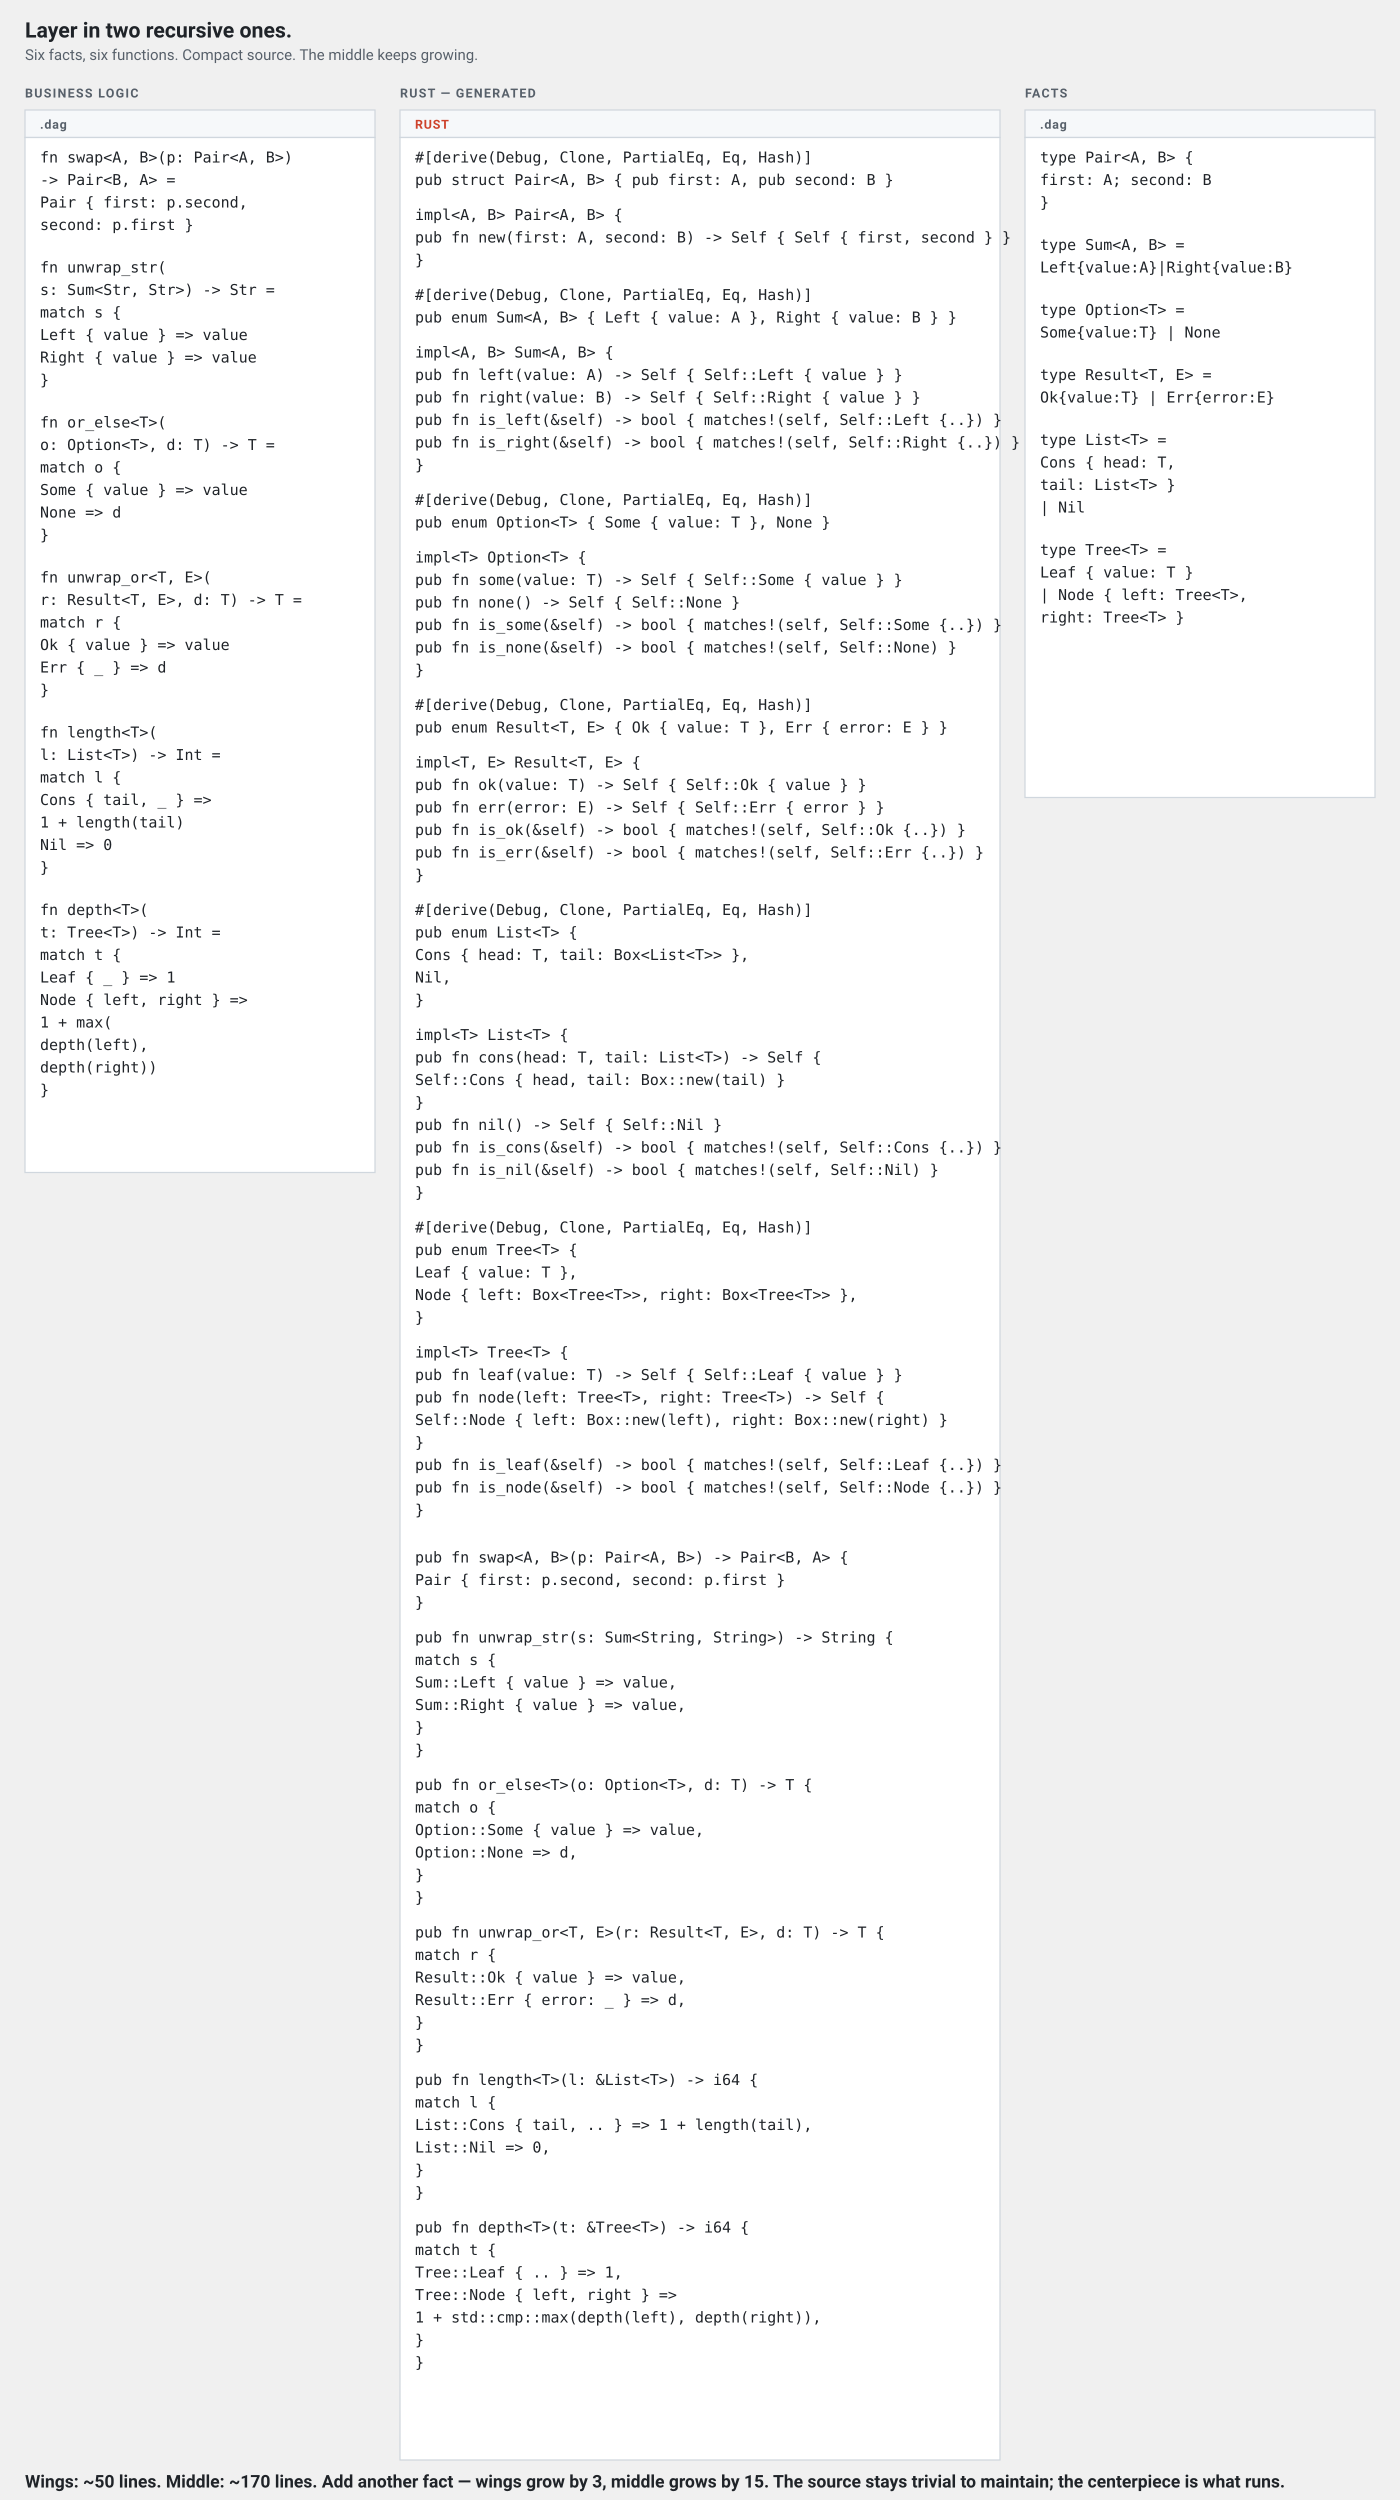
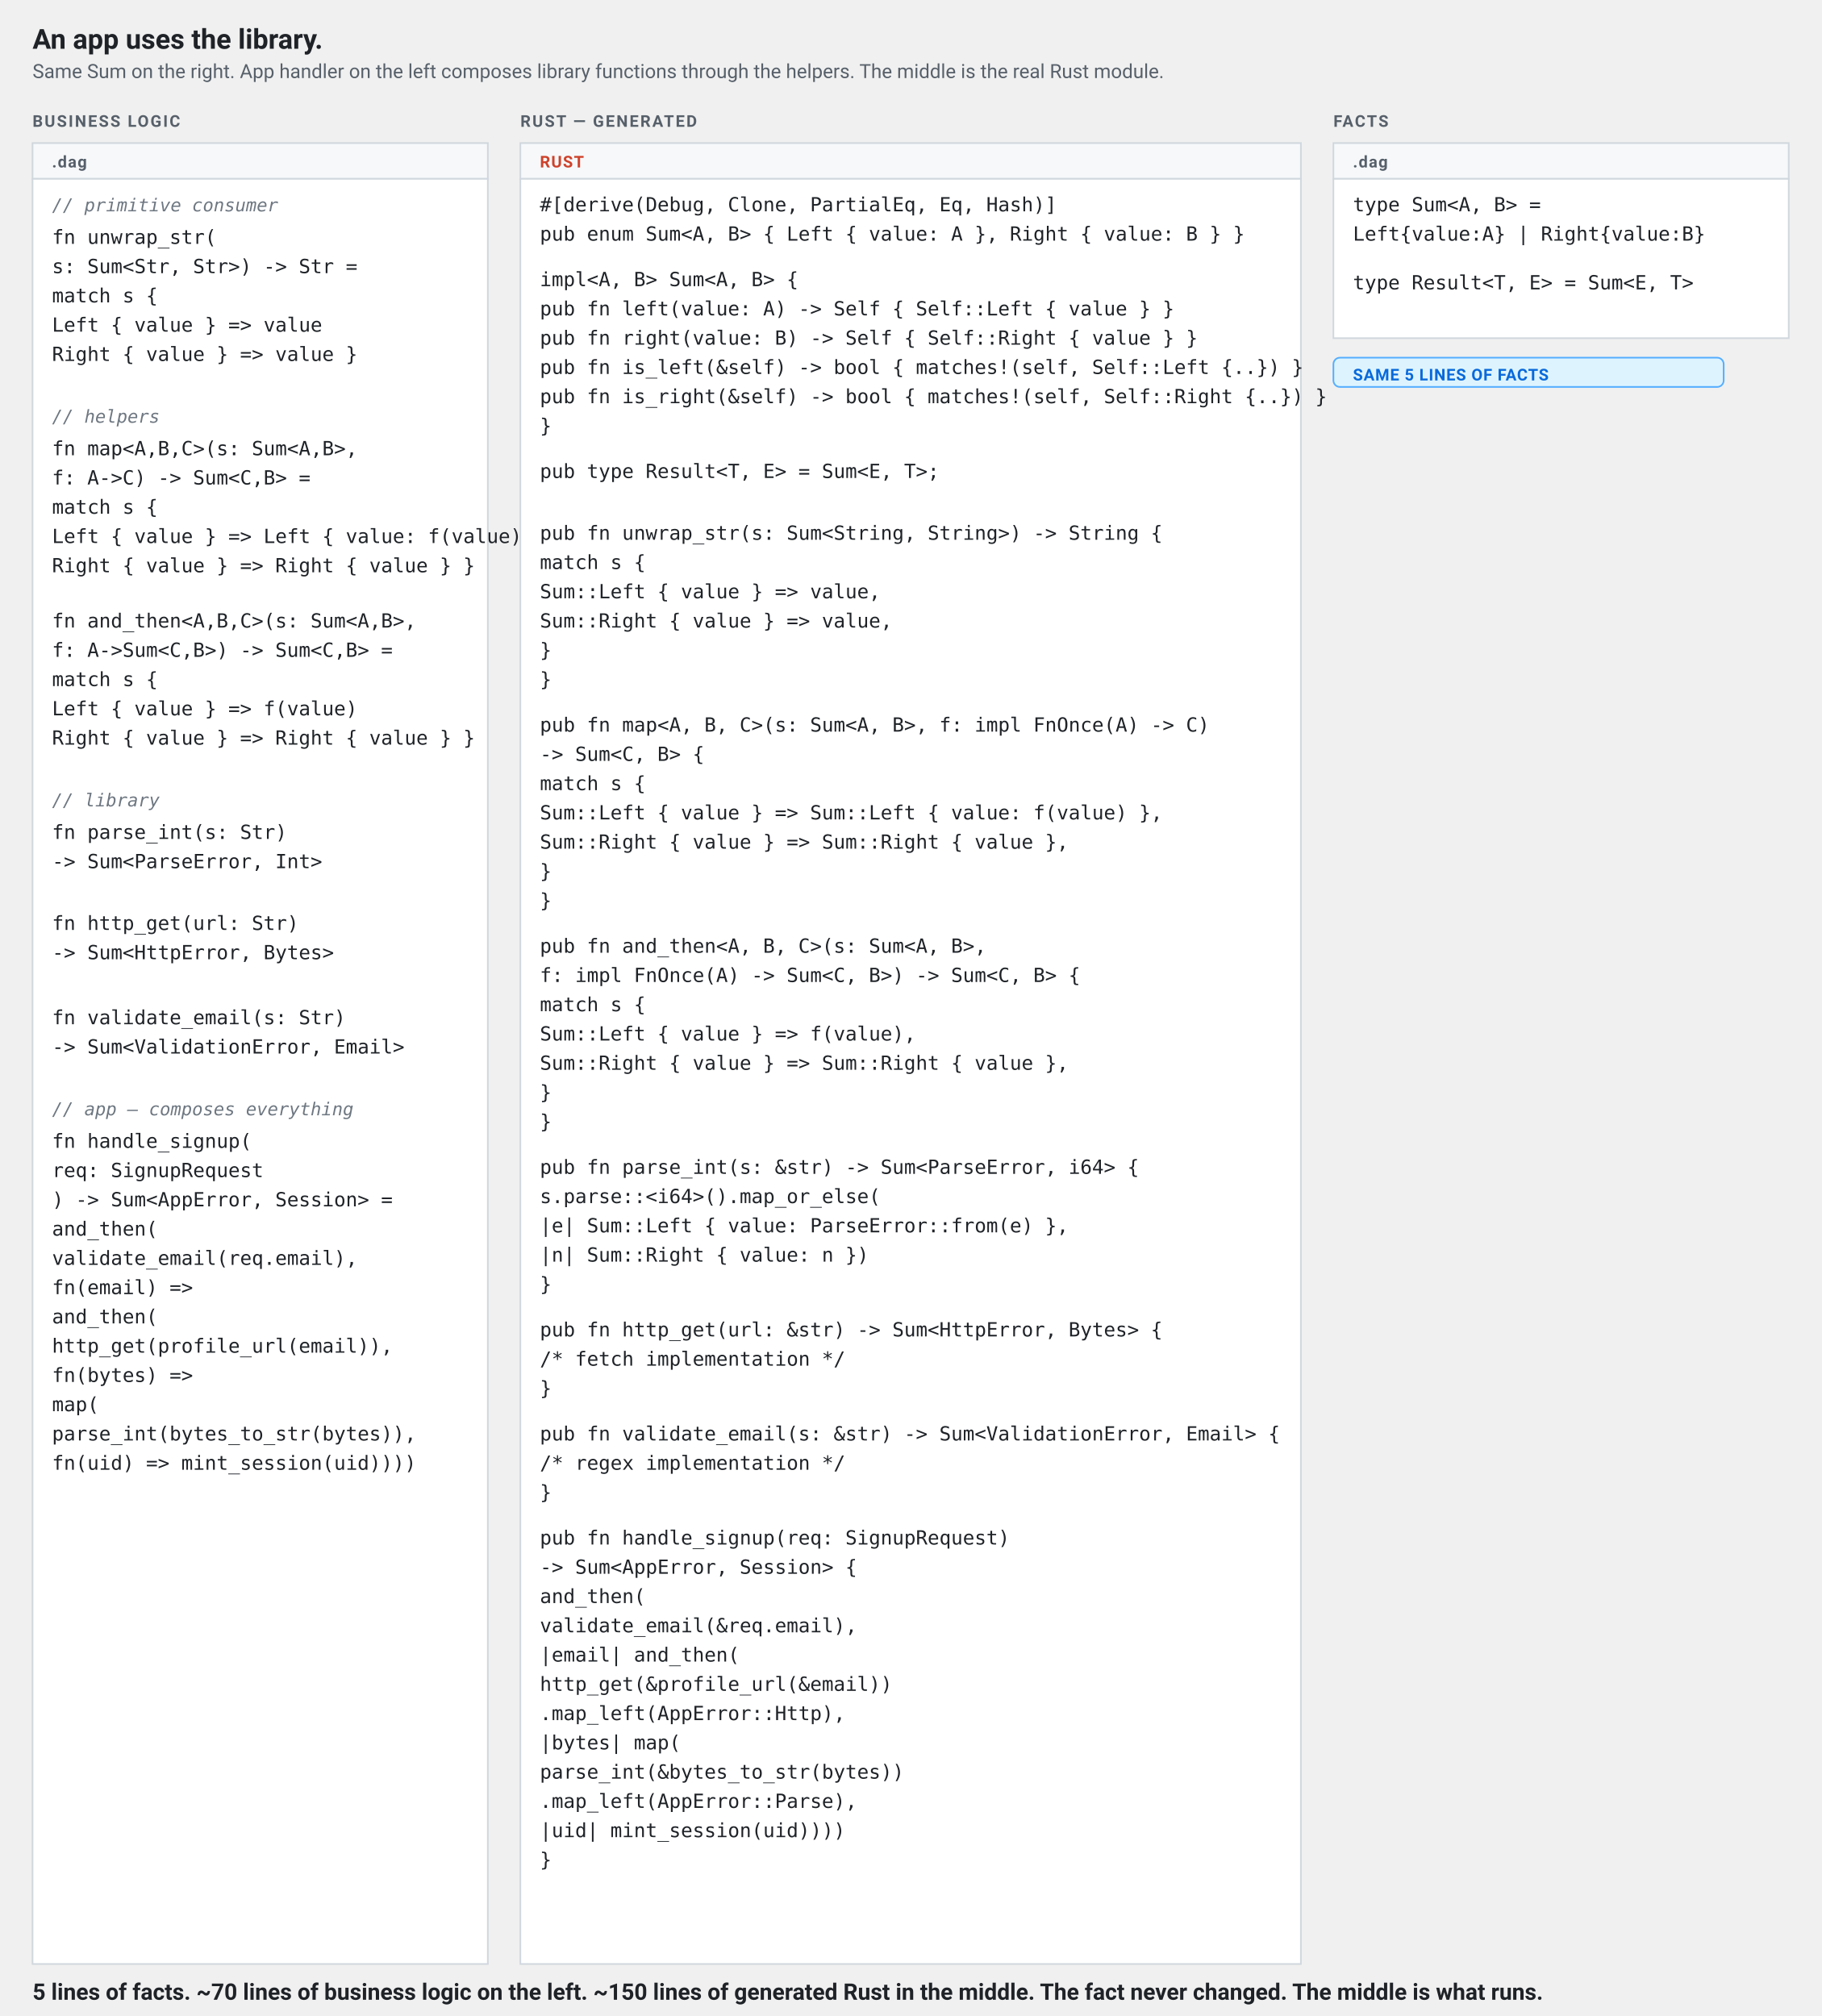
- <svg xmlns="http://www.w3.org/2000/svg" viewBox="0 0 1120 2000" font-family="-apple-system, BlinkMacSystemFont, 'Segoe UI', Roboto, sans-serif">
+ <svg xmlns="http://www.w3.org/2000/svg" viewBox="0 0 1120 1240" font-family="-apple-system, BlinkMacSystemFont, 'Segoe UI', Roboto, sans-serif">
  <defs>
    <style>
      .title { font-size: 17px; font-weight: 600; fill: #1f2328; }
      .sub { font-size: 12px; fill: #57606a; }
      .col-label { font-size: 10px; font-weight: 700; fill: #57606a; letter-spacing: 0.10em; }
      .badge { font-size: 10px; font-weight: 700; letter-spacing: 0.06em; }
      .badge-rust { fill: #ce422b; }
      .badge-dag  { fill: #57606a; }
-       .code { font-family: ui-monospace, 'SF Mono', Menlo, Consolas, monospace; font-size: 12px; fill: #1f2328; }
+       .code   { font-family: ui-monospace, 'SF Mono', Menlo, Consolas, monospace; font-size: 12px; fill: #1f2328; }
+       .layer  { font-family: ui-monospace, 'SF Mono', Menlo, Consolas, monospace; font-size: 11px; font-style: italic; fill: #6e7781; }
      .card { fill: #ffffff; stroke: #d0d7de; stroke-width: 1; }
      .card-header { fill: #f6f8fa; stroke: #d0d7de; stroke-width: 1; }
+       .stable { fill: #ddf4ff; stroke: #54aeff; stroke-width: 1; }
+       .stable-text { font-size: 10px; font-weight: 600; fill: #0969da; letter-spacing: 0.04em; }
      .punchline { font-size: 14px; font-weight: 600; fill: #1f2328; }
    </style>
  </defs>
-   <text x="20" y="30" class="title">Layer in two recursive ones.</text>
-   <text x="20" y="48" class="sub">Six facts, six functions. Compact source. The middle keeps growing.</text>
+   <text x="20" y="30" class="title">An app uses the library.</text>
+   <text x="20" y="48" class="sub">Same Sum on the right. App handler on the left composes library functions through the helpers. The middle is the real Rust module.</text>
  <text x="20" y="78" class="col-label">BUSINESS LOGIC</text>
  <text x="320" y="78" class="col-label">RUST — GENERATED</text>
  <text x="820" y="78" class="col-label">FACTS</text>
  <rect x="20" y="88" width="280" height="22" class="card-header" />
  <text x="32" y="103" class="badge badge-dag">.dag</text>
-   <rect x="20" y="110" width="280" height="828" class="card" />
-   <text x="32" y="130" class="code">fn swap&lt;A, B&gt;(p: Pair&lt;A, B&gt;)</text>
-   <text x="32" y="148" class="code">  -&gt; Pair&lt;B, A&gt; =</text>
-   <text x="32" y="166" class="code">  Pair { first:  p.second,</text>
-   <text x="32" y="184" class="code">         second: p.first }</text>
-   <text x="32" y="218" class="code">fn unwrap_str(</text>
-   <text x="32" y="236" class="code">    s: Sum&lt;Str, Str&gt;) -&gt; Str =</text>
-   <text x="32" y="254" class="code">  match s {</text>
-   <text x="32" y="272" class="code">    Left  { value } =&gt; value</text>
-   <text x="32" y="290" class="code">    Right { value } =&gt; value </text>
-   <text x="32" y="308" class="code">  }</text>
-   <text x="32" y="342" class="code">fn or_else&lt;T&gt;(</text>
-   <text x="32" y="360" class="code">    o: Option&lt;T&gt;, d: T) -&gt; T =</text>
-   <text x="32" y="378" class="code">  match o {</text>
-   <text x="32" y="396" class="code">    Some { value } =&gt; value</text>
-   <text x="32" y="414" class="code">    None           =&gt; d</text>
-   <text x="32" y="432" class="code">  }</text>
-   <text x="32" y="466" class="code">fn unwrap_or&lt;T, E&gt;(</text>
-   <text x="32" y="484" class="code">    r: Result&lt;T, E&gt;, d: T) -&gt; T =</text>
-   <text x="32" y="502" class="code">  match r {</text>
-   <text x="32" y="520" class="code">    Ok  { value } =&gt; value</text>
-   <text x="32" y="538" class="code">    Err { _ }     =&gt; d</text>
-   <text x="32" y="556" class="code">  }</text>
-   <text x="32" y="590" class="code">fn length&lt;T&gt;(</text>
-   <text x="32" y="608" class="code">    l: List&lt;T&gt;) -&gt; Int =</text>
-   <text x="32" y="626" class="code">  match l {</text>
-   <text x="32" y="644" class="code">    Cons { tail, _ } =&gt;</text>
-   <text x="32" y="662" class="code">      1 + length(tail)</text>
-   <text x="32" y="680" class="code">    Nil =&gt; 0</text>
-   <text x="32" y="698" class="code">  }</text>
-   <text x="32" y="732" class="code">fn depth&lt;T&gt;(</text>
-   <text x="32" y="750" class="code">    t: Tree&lt;T&gt;) -&gt; Int =</text>
-   <text x="32" y="768" class="code">  match t {</text>
-   <text x="32" y="786" class="code">    Leaf { _ } =&gt; 1</text>
-   <text x="32" y="804" class="code">    Node { left, right } =&gt;</text>
-   <text x="32" y="822" class="code">      1 + max(</text>
-   <text x="32" y="840" class="code">        depth(left),</text>
-   <text x="32" y="858" class="code">        depth(right))</text>
-   <text x="32" y="876" class="code">  }</text>
+   <rect x="20" y="110" width="280" height="1098" class="card" />
+   <text x="32" y="130" class="layer">// primitive consumer</text>
+   <text x="32" y="150" class="code">fn unwrap_str(</text>
+   <text x="32" y="168" class="code">    s: Sum&lt;Str, Str&gt;) -&gt; Str =</text>
+   <text x="32" y="186" class="code">  match s {</text>
+   <text x="32" y="204" class="code">    Left  { value } =&gt; value</text>
+   <text x="32" y="222" class="code">    Right { value } =&gt; value }</text>
+   <text x="32" y="260" class="layer">// helpers</text>
+   <text x="32" y="280" class="code">fn map&lt;A,B,C&gt;(s: Sum&lt;A,B&gt;,</text>
+   <text x="32" y="298" class="code">    f: A-&gt;C) -&gt; Sum&lt;C,B&gt; =</text>
+   <text x="32" y="316" class="code">  match s {</text>
+   <text x="32" y="334" class="code">    Left  { value } =&gt; Left { value: f(value) }</text>
+   <text x="32" y="352" class="code">    Right { value } =&gt; Right { value } }</text>
+   <text x="32" y="386" class="code">fn and_then&lt;A,B,C&gt;(s: Sum&lt;A,B&gt;,</text>
+   <text x="32" y="404" class="code">    f: A-&gt;Sum&lt;C,B&gt;) -&gt; Sum&lt;C,B&gt; =</text>
+   <text x="32" y="422" class="code">  match s {</text>
+   <text x="32" y="440" class="code">    Left  { value } =&gt; f(value)</text>
+   <text x="32" y="458" class="code">    Right { value } =&gt; Right { value } }</text>
+   <text x="32" y="496" class="layer">// library</text>
+   <text x="32" y="516" class="code">fn parse_int(s: Str)</text>
+   <text x="32" y="534" class="code">  -&gt; Sum&lt;ParseError, Int&gt;</text>
+   <text x="32" y="552" class="code" />
+   <text x="32" y="572" class="code">fn http_get(url: Str)</text>
+   <text x="32" y="590" class="code">  -&gt; Sum&lt;HttpError, Bytes&gt;</text>
+   <text x="32" y="610" class="code" />
+   <text x="32" y="630" class="code">fn validate_email(s: Str)</text>
+   <text x="32" y="648" class="code">  -&gt; Sum&lt;ValidationError, Email&gt;</text>
+   <text x="32" y="686" class="layer">// app — composes everything</text>
+   <text x="32" y="706" class="code">fn handle_signup(</text>
+   <text x="32" y="724" class="code">    req: SignupRequest</text>
+   <text x="32" y="742" class="code">) -&gt; Sum&lt;AppError, Session&gt; =</text>
+   <text x="32" y="760" class="code">  and_then(</text>
+   <text x="32" y="778" class="code">    validate_email(req.email),</text>
+   <text x="32" y="796" class="code">    fn(email) =&gt;</text>
+   <text x="32" y="814" class="code">      and_then(</text>
+   <text x="32" y="832" class="code">        http_get(profile_url(email)),</text>
+   <text x="32" y="850" class="code">        fn(bytes) =&gt;</text>
+   <text x="32" y="868" class="code">          map(</text>
+   <text x="32" y="886" class="code">            parse_int(bytes_to_str(bytes)),</text>
+   <text x="32" y="904" class="code">            fn(uid) =&gt; mint_session(uid))))</text>
  <rect x="320" y="88" width="480" height="22" class="card-header" />
  <text x="332" y="103" class="badge badge-rust">RUST</text>
-   <rect x="320" y="110" width="480" height="1858" class="card" />
+   <rect x="320" y="110" width="480" height="1098" class="card" />
  <text x="332" y="130" class="code">#[derive(Debug, Clone, PartialEq, Eq, Hash)]</text>
-   <text x="332" y="148" class="code">pub struct Pair&lt;A, B&gt; { pub first: A, pub second: B }</text>
-   <text x="332" y="176" class="code">impl&lt;A, B&gt; Pair&lt;A, B&gt; {</text>
-   <text x="332" y="194" class="code">    pub fn new(first: A, second: B) -&gt; Self { Self { first, second } }</text>
-   <text x="332" y="212" class="code">}</text>
-   <text x="332" y="240" class="code">#[derive(Debug, Clone, PartialEq, Eq, Hash)]</text>
-   <text x="332" y="258" class="code">pub enum Sum&lt;A, B&gt; { Left { value: A }, Right { value: B } }</text>
-   <text x="332" y="286" class="code">impl&lt;A, B&gt; Sum&lt;A, B&gt; {</text>
-   <text x="332" y="304" class="code">    pub fn left(value: A)  -&gt; Self { Self::Left  { value } }</text>
-   <text x="332" y="322" class="code">    pub fn right(value: B) -&gt; Self { Self::Right { value } }</text>
-   <text x="332" y="340" class="code">    pub fn is_left(&amp;self)  -&gt; bool { matches!(self, Self::Left  {..}) }</text>
-   <text x="332" y="358" class="code">    pub fn is_right(&amp;self) -&gt; bool { matches!(self, Self::Right {..}) }</text>
-   <text x="332" y="376" class="code">}</text>
-   <text x="332" y="404" class="code">#[derive(Debug, Clone, PartialEq, Eq, Hash)]</text>
-   <text x="332" y="422" class="code">pub enum Option&lt;T&gt; { Some { value: T }, None }</text>
-   <text x="332" y="450" class="code">impl&lt;T&gt; Option&lt;T&gt; {</text>
-   <text x="332" y="468" class="code">    pub fn some(value: T) -&gt; Self { Self::Some { value } }</text>
-   <text x="332" y="486" class="code">    pub fn none() -&gt; Self { Self::None }</text>
-   <text x="332" y="504" class="code">    pub fn is_some(&amp;self) -&gt; bool { matches!(self, Self::Some {..}) }</text>
-   <text x="332" y="522" class="code">    pub fn is_none(&amp;self) -&gt; bool { matches!(self, Self::None) }</text>
-   <text x="332" y="540" class="code">}</text>
-   <text x="332" y="568" class="code">#[derive(Debug, Clone, PartialEq, Eq, Hash)]</text>
-   <text x="332" y="586" class="code">pub enum Result&lt;T, E&gt; { Ok { value: T }, Err { error: E } }</text>
-   <text x="332" y="614" class="code">impl&lt;T, E&gt; Result&lt;T, E&gt; {</text>
-   <text x="332" y="632" class="code">    pub fn ok(value: T)  -&gt; Self { Self::Ok  { value } }</text>
-   <text x="332" y="650" class="code">    pub fn err(error: E) -&gt; Self { Self::Err { error } }</text>
-   <text x="332" y="668" class="code">    pub fn is_ok(&amp;self)  -&gt; bool { matches!(self, Self::Ok  {..}) }</text>
-   <text x="332" y="686" class="code">    pub fn is_err(&amp;self) -&gt; bool { matches!(self, Self::Err {..}) }</text>
-   <text x="332" y="704" class="code">}</text>
-   <text x="332" y="732" class="code">#[derive(Debug, Clone, PartialEq, Eq, Hash)]</text>
-   <text x="332" y="750" class="code">pub enum List&lt;T&gt; {</text>
-   <text x="332" y="768" class="code">    Cons { head: T, tail: Box&lt;List&lt;T&gt;&gt; },</text>
-   <text x="332" y="786" class="code">    Nil,</text>
-   <text x="332" y="804" class="code">}</text>
-   <text x="332" y="832" class="code">impl&lt;T&gt; List&lt;T&gt; {</text>
-   <text x="332" y="850" class="code">    pub fn cons(head: T, tail: List&lt;T&gt;) -&gt; Self {</text>
-   <text x="332" y="868" class="code">        Self::Cons { head, tail: Box::new(tail) }</text>
-   <text x="332" y="886" class="code">    }</text>
-   <text x="332" y="904" class="code">    pub fn nil() -&gt; Self { Self::Nil }</text>
-   <text x="332" y="922" class="code">    pub fn is_cons(&amp;self) -&gt; bool { matches!(self, Self::Cons {..}) }</text>
-   <text x="332" y="940" class="code">    pub fn is_nil(&amp;self)  -&gt; bool { matches!(self, Self::Nil) }</text>
-   <text x="332" y="958" class="code">}</text>
-   <text x="332" y="986" class="code">#[derive(Debug, Clone, PartialEq, Eq, Hash)]</text>
-   <text x="332" y="1004" class="code">pub enum Tree&lt;T&gt; {</text>
-   <text x="332" y="1022" class="code">    Leaf { value: T },</text>
-   <text x="332" y="1040" class="code">    Node { left: Box&lt;Tree&lt;T&gt;&gt;, right: Box&lt;Tree&lt;T&gt;&gt; },</text>
-   <text x="332" y="1058" class="code">}</text>
-   <text x="332" y="1086" class="code">impl&lt;T&gt; Tree&lt;T&gt; {</text>
-   <text x="332" y="1104" class="code">    pub fn leaf(value: T) -&gt; Self { Self::Leaf { value } }</text>
-   <text x="332" y="1122" class="code">    pub fn node(left: Tree&lt;T&gt;, right: Tree&lt;T&gt;) -&gt; Self {</text>
-   <text x="332" y="1140" class="code">        Self::Node { left: Box::new(left), right: Box::new(right) }</text>
-   <text x="332" y="1158" class="code">    }</text>
-   <text x="332" y="1176" class="code">    pub fn is_leaf(&amp;self) -&gt; bool { matches!(self, Self::Leaf {..}) }</text>
-   <text x="332" y="1194" class="code">    pub fn is_node(&amp;self) -&gt; bool { matches!(self, Self::Node {..}) }</text>
-   <text x="332" y="1212" class="code">}</text>
-   <text x="332" y="1250" class="code">pub fn swap&lt;A, B&gt;(p: Pair&lt;A, B&gt;) -&gt; Pair&lt;B, A&gt; {</text>
-   <text x="332" y="1268" class="code">    Pair { first: p.second, second: p.first }</text>
-   <text x="332" y="1286" class="code">}</text>
-   <text x="332" y="1314" class="code">pub fn unwrap_str(s: Sum&lt;String, String&gt;) -&gt; String {</text>
-   <text x="332" y="1332" class="code">    match s {</text>
-   <text x="332" y="1350" class="code">        Sum::Left  { value } =&gt; value,</text>
-   <text x="332" y="1368" class="code">        Sum::Right { value } =&gt; value,</text>
-   <text x="332" y="1386" class="code">    }</text>
-   <text x="332" y="1404" class="code">}</text>
-   <text x="332" y="1432" class="code">pub fn or_else&lt;T&gt;(o: Option&lt;T&gt;, d: T) -&gt; T {</text>
-   <text x="332" y="1450" class="code">    match o {</text>
-   <text x="332" y="1468" class="code">        Option::Some { value } =&gt; value,</text>
-   <text x="332" y="1486" class="code">        Option::None           =&gt; d,</text>
-   <text x="332" y="1504" class="code">    }</text>
-   <text x="332" y="1522" class="code">}</text>
-   <text x="332" y="1550" class="code">pub fn unwrap_or&lt;T, E&gt;(r: Result&lt;T, E&gt;, d: T) -&gt; T {</text>
-   <text x="332" y="1568" class="code">    match r {</text>
-   <text x="332" y="1586" class="code">        Result::Ok  { value }    =&gt; value,</text>
-   <text x="332" y="1604" class="code">        Result::Err { error: _ } =&gt; d,</text>
-   <text x="332" y="1622" class="code">    }</text>
-   <text x="332" y="1640" class="code">}</text>
-   <text x="332" y="1668" class="code">pub fn length&lt;T&gt;(l: &amp;List&lt;T&gt;) -&gt; i64 {</text>
-   <text x="332" y="1686" class="code">    match l {</text>
-   <text x="332" y="1704" class="code">        List::Cons { tail, .. } =&gt; 1 + length(tail),</text>
-   <text x="332" y="1722" class="code">        List::Nil =&gt; 0,</text>
-   <text x="332" y="1740" class="code">    }</text>
-   <text x="332" y="1758" class="code">}</text>
-   <text x="332" y="1786" class="code">pub fn depth&lt;T&gt;(t: &amp;Tree&lt;T&gt;) -&gt; i64 {</text>
-   <text x="332" y="1804" class="code">    match t {</text>
-   <text x="332" y="1822" class="code">        Tree::Leaf { .. } =&gt; 1,</text>
-   <text x="332" y="1840" class="code">        Tree::Node { left, right } =&gt;</text>
-   <text x="332" y="1858" class="code">            1 + std::cmp::max(depth(left), depth(right)),</text>
-   <text x="332" y="1876" class="code">    }</text>
-   <text x="332" y="1894" class="code">}</text>
+   <text x="332" y="148" class="code">pub enum Sum&lt;A, B&gt; { Left { value: A }, Right { value: B } }</text>
+   <text x="332" y="176" class="code">impl&lt;A, B&gt; Sum&lt;A, B&gt; {</text>
+   <text x="332" y="194" class="code">    pub fn left(value: A)  -&gt; Self { Self::Left  { value } }</text>
+   <text x="332" y="212" class="code">    pub fn right(value: B) -&gt; Self { Self::Right { value } }</text>
+   <text x="332" y="230" class="code">    pub fn is_left(&amp;self)  -&gt; bool { matches!(self, Self::Left  {..}) }</text>
+   <text x="332" y="248" class="code">    pub fn is_right(&amp;self) -&gt; bool { matches!(self, Self::Right {..}) }</text>
+   <text x="332" y="266" class="code">}</text>
+   <text x="332" y="294" class="code">pub type Result&lt;T, E&gt; = Sum&lt;E, T&gt;;</text>
+   <text x="332" y="332" class="code">pub fn unwrap_str(s: Sum&lt;String, String&gt;) -&gt; String {</text>
+   <text x="332" y="350" class="code">    match s {</text>
+   <text x="332" y="368" class="code">        Sum::Left  { value } =&gt; value,</text>
+   <text x="332" y="386" class="code">        Sum::Right { value } =&gt; value,</text>
+   <text x="332" y="404" class="code">    }</text>
+   <text x="332" y="422" class="code">}</text>
+   <text x="332" y="450" class="code">pub fn map&lt;A, B, C&gt;(s: Sum&lt;A, B&gt;, f: impl FnOnce(A) -&gt; C)</text>
+   <text x="332" y="468" class="code">    -&gt; Sum&lt;C, B&gt; {</text>
+   <text x="332" y="486" class="code">    match s {</text>
+   <text x="332" y="504" class="code">        Sum::Left  { value } =&gt; Sum::Left  { value: f(value) },</text>
+   <text x="332" y="522" class="code">        Sum::Right { value } =&gt; Sum::Right { value },</text>
+   <text x="332" y="540" class="code">    }</text>
+   <text x="332" y="558" class="code">}</text>
+   <text x="332" y="586" class="code">pub fn and_then&lt;A, B, C&gt;(s: Sum&lt;A, B&gt;,</text>
+   <text x="332" y="604" class="code">    f: impl FnOnce(A) -&gt; Sum&lt;C, B&gt;) -&gt; Sum&lt;C, B&gt; {</text>
+   <text x="332" y="622" class="code">    match s {</text>
+   <text x="332" y="640" class="code">        Sum::Left  { value } =&gt; f(value),</text>
+   <text x="332" y="658" class="code">        Sum::Right { value } =&gt; Sum::Right { value },</text>
+   <text x="332" y="676" class="code">    }</text>
+   <text x="332" y="694" class="code">}</text>
+   <text x="332" y="722" class="code">pub fn parse_int(s: &amp;str) -&gt; Sum&lt;ParseError, i64&gt; {</text>
+   <text x="332" y="740" class="code">    s.parse::&lt;i64&gt;().map_or_else(</text>
+   <text x="332" y="758" class="code">        |e| Sum::Left  { value: ParseError::from(e) },</text>
+   <text x="332" y="776" class="code">        |n| Sum::Right { value: n })</text>
+   <text x="332" y="794" class="code">}</text>
+   <text x="332" y="822" class="code">pub fn http_get(url: &amp;str) -&gt; Sum&lt;HttpError, Bytes&gt; {</text>
+   <text x="332" y="840" class="code">    /* fetch implementation */</text>
+   <text x="332" y="858" class="code">}</text>
+   <text x="332" y="886" class="code">pub fn validate_email(s: &amp;str) -&gt; Sum&lt;ValidationError, Email&gt; {</text>
+   <text x="332" y="904" class="code">    /* regex implementation */</text>
+   <text x="332" y="922" class="code">}</text>
+   <text x="332" y="950" class="code">pub fn handle_signup(req: SignupRequest)</text>
+   <text x="332" y="968" class="code">    -&gt; Sum&lt;AppError, Session&gt; {</text>
+   <text x="332" y="986" class="code">    and_then(</text>
+   <text x="332" y="1004" class="code">        validate_email(&amp;req.email),</text>
+   <text x="332" y="1022" class="code">        |email| and_then(</text>
+   <text x="332" y="1040" class="code">            http_get(&amp;profile_url(&amp;email))</text>
+   <text x="332" y="1058" class="code">                .map_left(AppError::Http),</text>
+   <text x="332" y="1076" class="code">            |bytes| map(</text>
+   <text x="332" y="1094" class="code">                parse_int(&amp;bytes_to_str(bytes))</text>
+   <text x="332" y="1112" class="code">                    .map_left(AppError::Parse),</text>
+   <text x="332" y="1130" class="code">                |uid| mint_session(uid))))</text>
+   <text x="332" y="1148" class="code">}</text>
  <rect x="820" y="88" width="280" height="22" class="card-header" />
  <text x="832" y="103" class="badge badge-dag">.dag</text>
-   <rect x="820" y="110" width="280" height="528" class="card" />
-   <text x="832" y="130" class="code">type Pair&lt;A, B&gt; {</text>
-   <text x="832" y="148" class="code">  first: A; second: B</text>
-   <text x="832" y="166" class="code">}</text>
-   <text x="832" y="200" class="code">type Sum&lt;A, B&gt; =</text>
-   <text x="832" y="218" class="code">  Left{value:A}|Right{value:B}</text>
-   <text x="832" y="252" class="code">type Option&lt;T&gt; =</text>
-   <text x="832" y="270" class="code">  Some{value:T} | None</text>
-   <text x="832" y="304" class="code">type Result&lt;T, E&gt; =</text>
-   <text x="832" y="322" class="code">  Ok{value:T} | Err{error:E}</text>
-   <text x="832" y="356" class="code">type List&lt;T&gt; =</text>
-   <text x="832" y="374" class="code">    Cons { head: T,</text>
-   <text x="832" y="392" class="code">           tail: List&lt;T&gt; }</text>
-   <text x="832" y="410" class="code">  | Nil</text>
-   <text x="832" y="444" class="code">type Tree&lt;T&gt; =</text>
-   <text x="832" y="462" class="code">    Leaf { value: T }</text>
-   <text x="832" y="480" class="code">  | Node { left:  Tree&lt;T&gt;,</text>
-   <text x="832" y="498" class="code">           right: Tree&lt;T&gt; }</text>
-   <text x="20" y="1990" class="punchline">Wings: ~50 lines. Middle: ~170 lines. Add another fact — wings grow by 3, middle grows by 15. The source stays trivial to maintain; the centerpiece is what runs.</text>
+   <rect x="820" y="110" width="280" height="98" class="card" />
+   <text x="832" y="130" class="code">type Sum&lt;A, B&gt; =</text>
+   <text x="832" y="148" class="code">  Left{value:A} | Right{value:B}</text>
+   <text x="832" y="178" class="code">type Result&lt;T, E&gt; = Sum&lt;E, T&gt;</text>
+   <rect x="820" y="220" width="240" height="18" rx="4" class="stable" />
+   <text x="832" y="234" class="stable-text">SAME 5 LINES OF FACTS</text>
+   <text x="20" y="1230" class="punchline">5 lines of facts. ~70 lines of business logic on the left. ~150 lines of generated Rust in the middle. The fact never changed. The middle is what runs.</text>
</svg>
